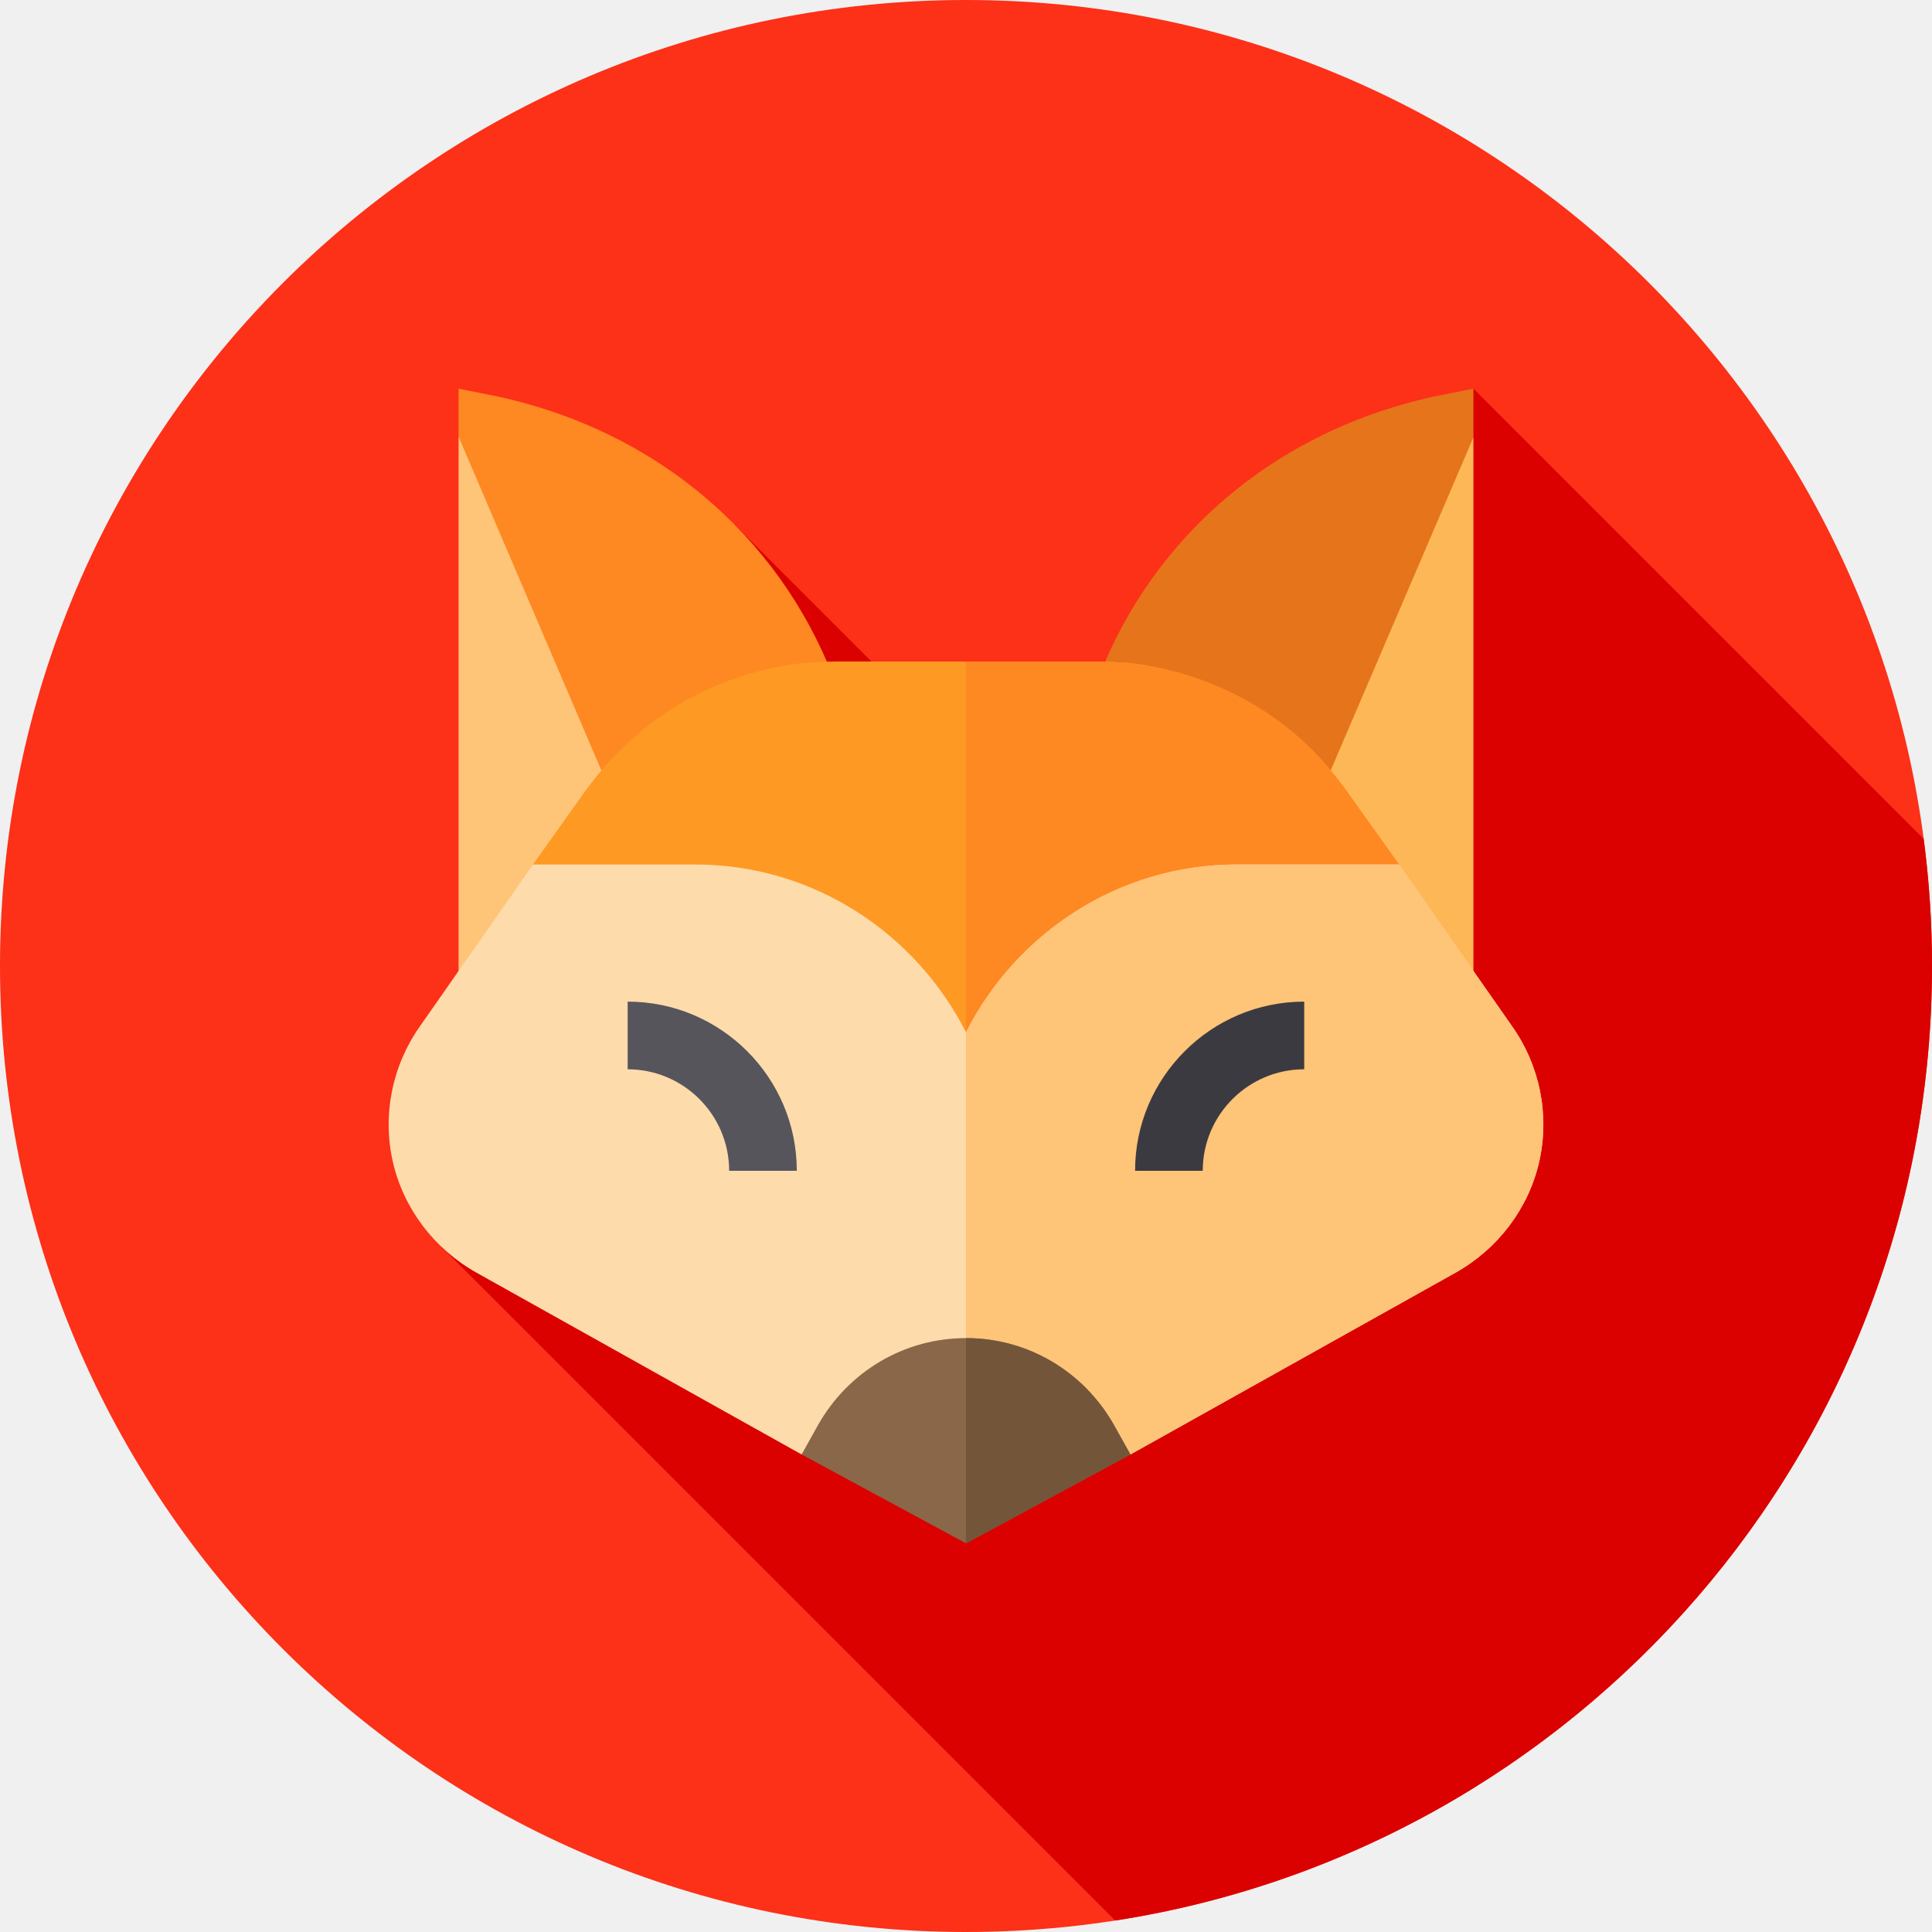
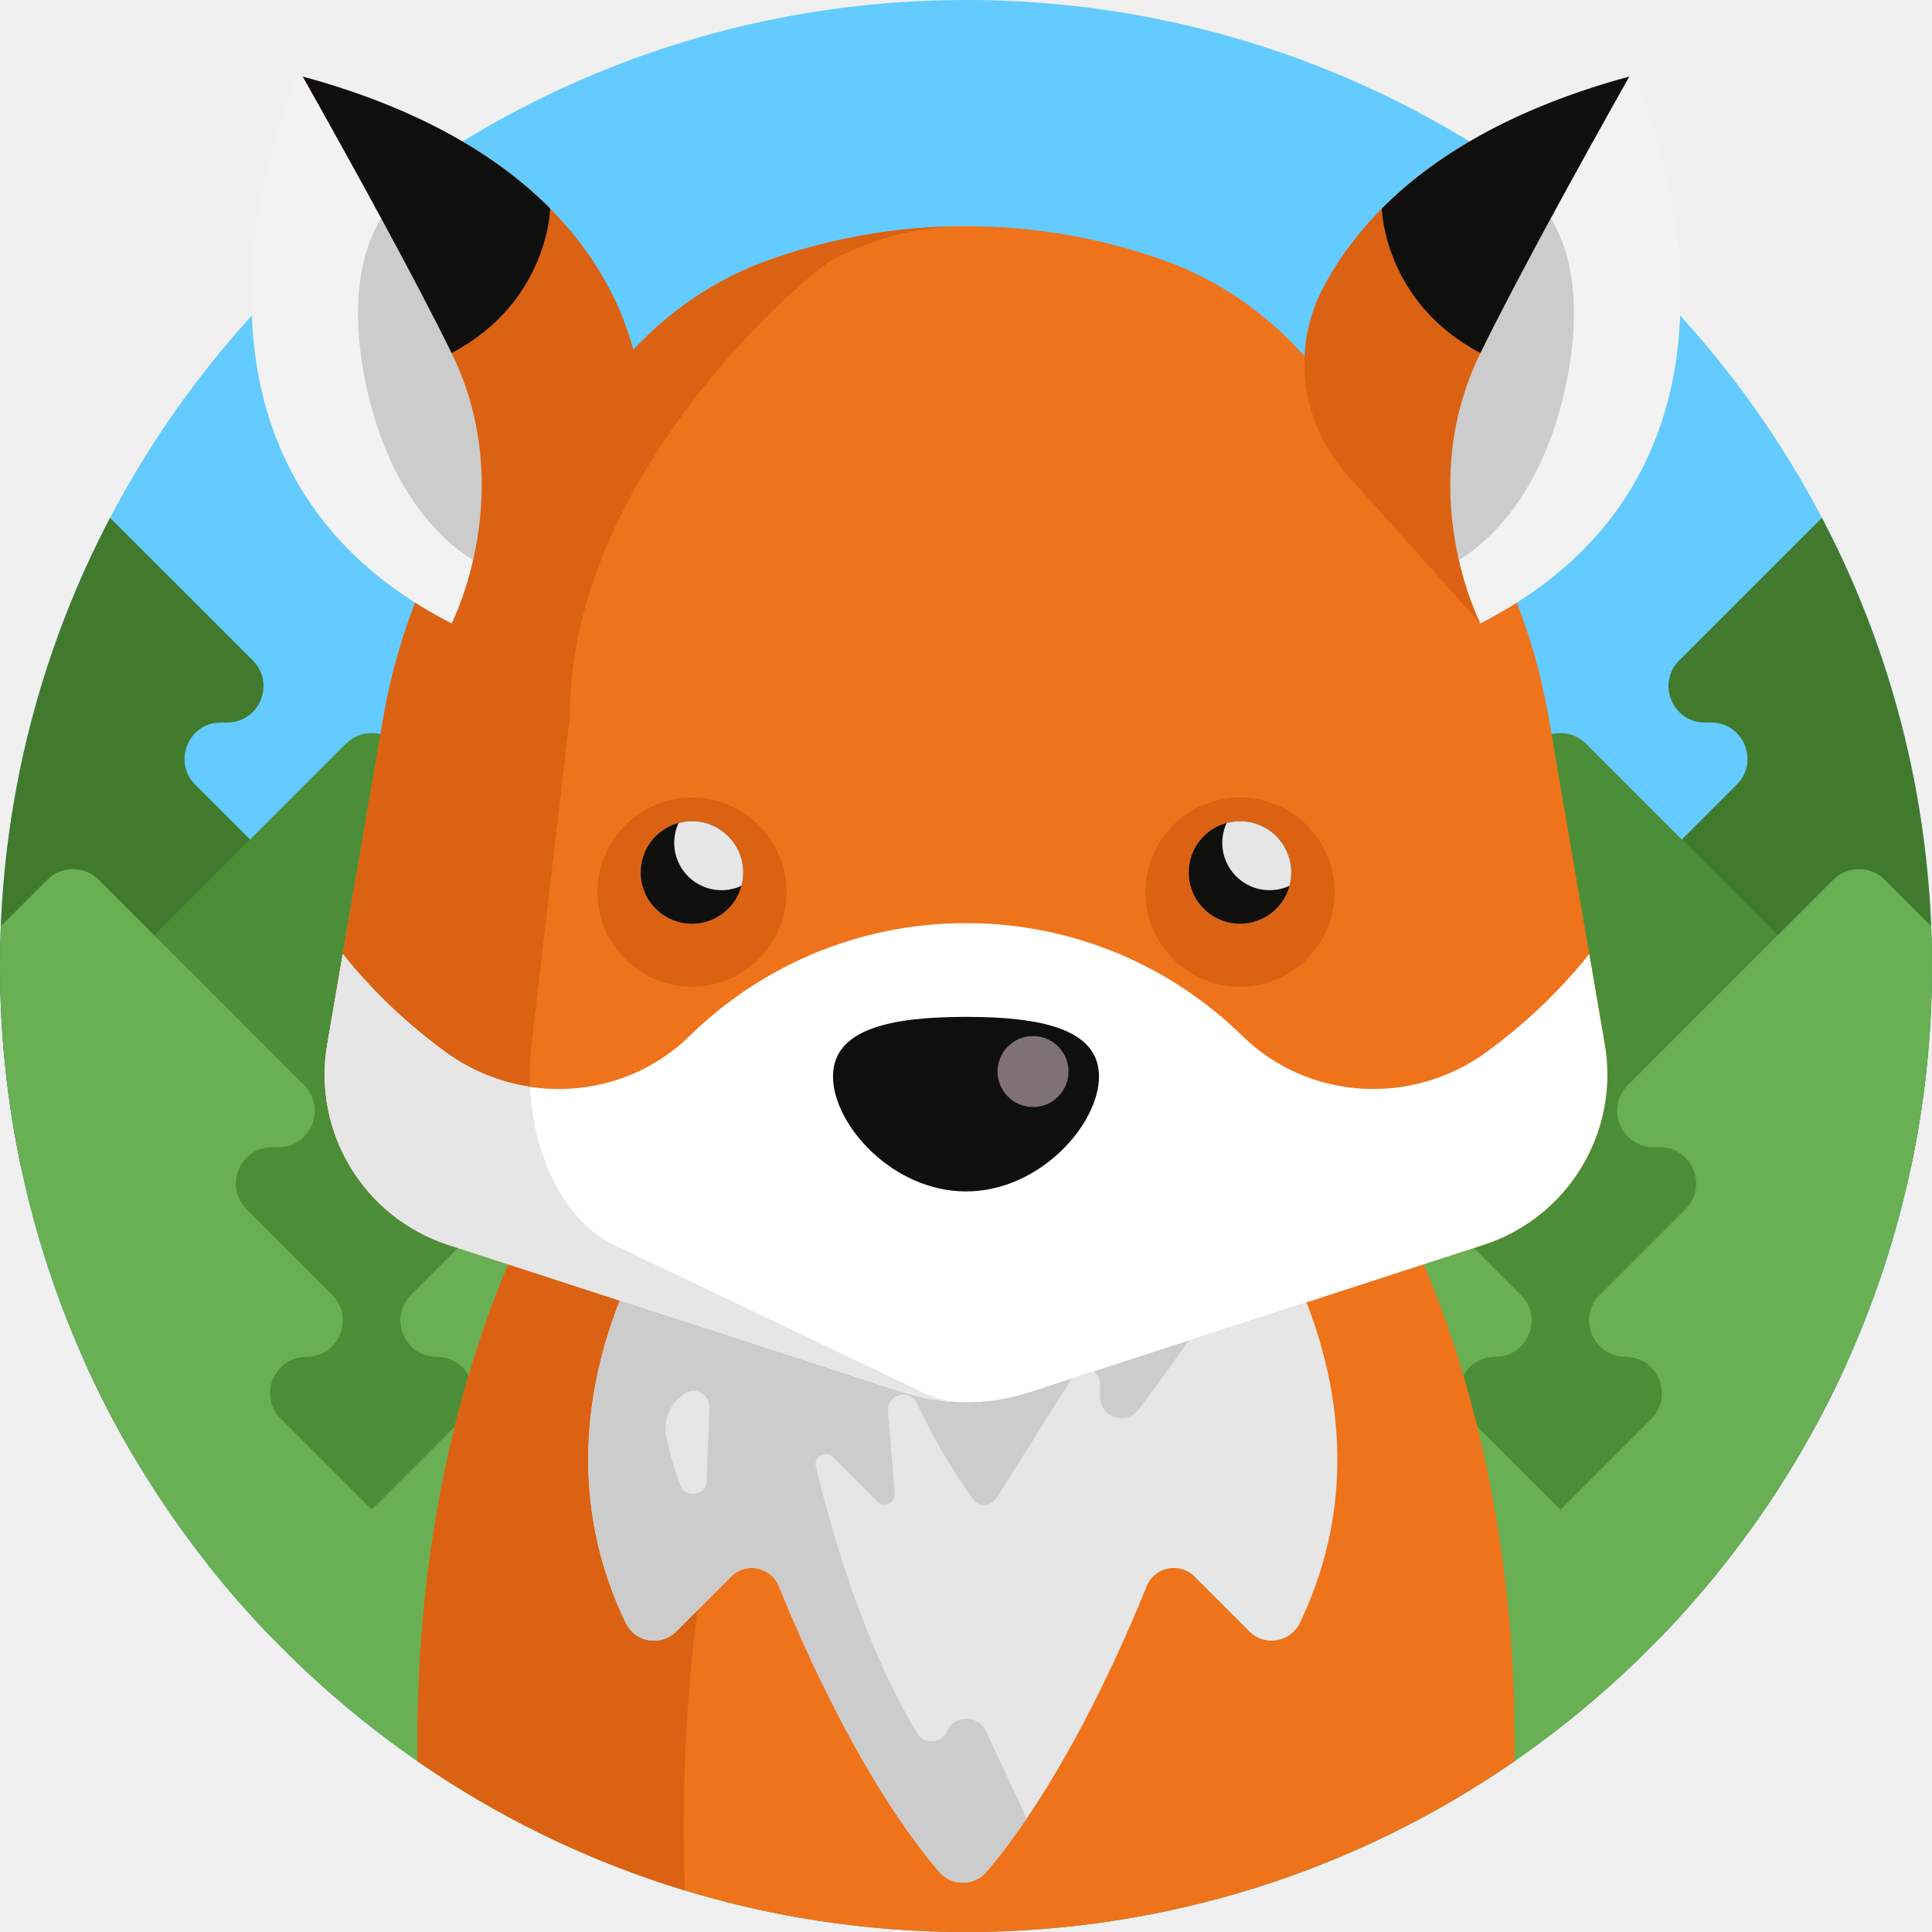
<svg xmlns="http://www.w3.org/2000/svg" version="1.1" id="Capa_1" x="0px" y="0px" viewBox="0 0 512 512" style="enable-background:new 0 0 512 512;" xml:space="preserve">
-   <circle style="fill:#FD3018;" cx="256" cy="256" r="256" />
-   <path style="fill:#DA0100;" d="M512,256c0-11.418-0.759-22.657-2.207-33.68L390.473,103l-97.597,72.35L256,175.316h-25.051  l-36.507-36.495l-77.528,191.513l178.624,178.624C418.148,489.949,512,383.938,512,256z" />
-   <polygon style="fill:#FEC478;" points="155.519,130.372 121.527,115.729 121.527,281.042 172.627,235.142 176.437,161.375 " />
-   <polygon style="fill:#FEB756;" points="356.854,131.492 326.598,174.45 339.373,235.142 390.473,281.042 390.473,115.909 " />
-   <path style="fill:#FE8821;" d="M222.113,182.966c-13.141-37.32-44.729-67.816-89.828-77.814L121.527,103v12.729  c13.569,31.736,3.548,8.316,51.099,119.412c18.076-16.245,7.617-6.84,51.638-46.438L222.113,182.966z" />
-   <path style="fill:#E5741A;" d="M379.715,105.151c-44.914,9.957-76.623,40.313-89.828,77.814l-2.151,5.738  c44.014,39.593,33.562,30.194,51.638,46.438l51.099-119.233V103L379.715,105.151z" />
-   <path style="fill:#FE9923;" d="M370.75,229.105l-13.627,17.93h-29.405c-34.604,0-62.754,28.15-62.754,62.754h-17.93  c0-34.604-28.15-62.754-62.754-62.754h-29.046l-13.986-17.93l14.165-19.902c2.689-3.586,5.558-7.172,8.606-10.042  c12.73-13.088,30.122-21.335,48.769-23.488c3.048-0.178,5.737-0.358,8.426-0.358h69.567c2.69,0,5.379,0.179,8.248,0.358  c18.826,2.153,36.217,10.4,49.127,23.488c2.868,2.869,5.738,6.456,8.426,10.042L370.75,229.105z" />
-   <path style="fill:#FE8821;" d="M370.75,229.105l-13.627,17.93h-29.405c-34.604,0-62.754,28.15-62.754,62.754H256V175.316h34.784  c2.69,0,5.379,0.179,8.248,0.358c18.826,2.153,36.217,10.4,49.127,23.488c2.868,2.869,5.738,6.456,8.426,10.042L370.75,229.105z" />
-   <path style="fill:#FEDBAB;" d="M407.874,307.995c-2.869,12.372-10.937,22.951-22.053,29.225l-86.252,48.231l-19.722-8.785  L256,363.578l-0.717-0.359l-24.026,13.447l-18.826,8.785l-86.252-48.231c-11.116-6.275-19.184-16.854-22.053-29.225  c-2.868-12.55-0.179-25.639,7.172-36.038l29.951-42.852h43.032c31.377,0,58.451,18.288,71.719,44.465  c13.268-26.178,40.342-44.465,71.719-44.465h43.032l29.951,42.852C408.053,282.356,410.742,295.446,407.874,307.995z" />
-   <path style="fill:#FEC478;" d="M407.874,307.995c-2.869,12.372-10.937,22.951-22.053,29.225l-86.252,48.231l-19.722-8.785  L256,363.578v-90.007c13.268-26.178,40.342-44.465,71.719-44.465h43.032l29.951,42.852  C408.053,282.356,410.742,295.446,407.874,307.995z" />
-   <path style="fill:#896748;" d="M295.266,377.742c-8.069-14.344-22.951-23.129-39.266-23.129s-31.197,8.785-39.266,23.129  l-4.303,7.71L256,409l43.569-23.548L295.266,377.742z" />
-   <path style="fill:#73553A;" d="M295.266,377.742l4.303,7.71L256,409v-54.387C272.316,354.613,287.197,363.399,295.266,377.742z" />
-   <path style="fill:#57555C;" d="M211.161,310.267h-17.93c0-14.83-12.065-26.895-26.895-26.895v-17.93  C191.053,265.443,211.161,285.551,211.161,310.267z" />
-   <path style="fill:#3C3A41;" d="M318.739,310.267h-17.93c0-24.716,20.108-44.824,44.824-44.824v17.93  C330.804,283.373,318.739,295.437,318.739,310.267z" />
+   <path style="fill:#63CBFF;" d="M512,256c0,18.233-1.912,36.028-5.538,53.185c-3.803,18.035-9.519,35.359-16.906,51.775  c-12.184,27.094-28.965,51.681-49.34,72.777c-3.208,3.333-6.51,6.583-9.906,9.738c-9.07,8.432-18.745,16.227-28.965,23.28  C360.061,495.292,309.979,512,256,512s-104.061-16.708-145.345-45.244c-10.219-7.053-19.895-14.848-28.965-23.28  c-3.396-3.156-6.698-6.405-9.906-9.738c-5.904-6.102-11.504-12.507-16.771-19.174c-7.231-9.143-13.845-18.798-19.79-28.891  c-4.692-7.973-8.965-16.217-12.779-24.712c-7.387-16.415-13.103-33.74-16.906-51.775C1.912,292.028,0,274.233,0,256  c0-3.532,0.073-7.043,0.219-10.543c1.578-38.954,11.86-75.661,28.954-108.231C71.962,55.651,157.487,0,256,0  s184.038,55.651,226.826,137.226c17.095,32.569,27.376,69.277,28.954,108.231C511.927,248.957,512,252.468,512,256z" />
+   <g>
+     <path style="fill:#427A2D;" d="M512,256c0,18.233-1.912,36.028-5.538,53.185h-77.73c-8.579,0-12.873-10.365-6.802-16.436   l29.257-29.257c1.954-1.964,2.832-4.378,2.832-6.74c0-4.953-3.835-9.697-9.644-9.697c-8.579,0-12.873-10.376-6.802-16.436   l22.695-22.695c6.06-6.071,1.766-16.447-6.813-16.447h-1.641c-8.579,0-12.873-10.365-6.813-16.436l37.825-37.815   c17.095,32.569,27.376,69.277,28.954,108.231C511.927,248.957,512,252.468,512,256z" />
+     <path style="fill:#427A2D;" d="M83.268,309.185H5.538C1.912,292.028,0,274.233,0,256c0-3.532,0.073-7.043,0.219-10.543   c1.578-38.954,11.86-75.661,28.954-108.231l37.825,37.815c6.06,6.071,1.766,16.436-6.813,16.436h-1.64   c-8.579,0-12.873,10.376-6.813,16.447l22.695,22.695c1.964,1.964,2.842,4.378,2.842,6.74c0,4.953-3.845,9.697-9.644,9.697   c-8.579,0-12.873,10.365-6.813,16.436l29.257,29.257C96.141,298.82,91.847,309.185,83.268,309.185z" />
+   </g>
+   <path style="fill:#4C8E37;" d="M489.556,360.96c-12.184,27.094-28.965,51.681-49.34,72.777H71.784  c-5.904-6.102-11.504-12.507-16.771-19.174v-28.891h-19.79c-4.692-7.973-8.965-16.217-12.779-24.712l20.982-20.992  c1.964-1.964,2.842-4.368,2.842-6.729c0-4.953-3.845-9.707-9.655-9.707c-8.579,0-12.873-10.376-6.802-16.436L52.506,284.4  c6.06-6.071,1.766-16.436-6.813-16.436h-1.64c-8.579,0-12.873-10.376-6.813-16.436l54.439-54.439c3.762-3.762,9.853-3.762,13.615,0  l54.439,54.439c6.071,6.06,1.766,16.436-6.813,16.436h-1.641c-8.579,0-12.873,10.365-6.802,16.436l22.695,22.695  c1.954,1.954,2.832,4.368,2.832,6.729c0,4.953-3.835,9.707-9.644,9.707c-8.579,0-12.873,10.376-6.813,16.436l23.301,23.301  l23.301-23.301c6.071-6.06,1.776-16.436-6.802-16.436s-12.873-10.376-6.813-16.436L209.23,284.4  c6.071-6.071,1.766-16.436-6.813-16.436h-1.64c-8.579,0-12.873-10.376-6.802-16.436l54.429-54.439c3.762-3.762,9.864-3.762,13.625,0  l54.429,54.439c6.071,6.06,1.776,16.436-6.802,16.436h-1.64c-8.579,0-12.884,10.365-6.813,16.436l22.695,22.695  c1.954,1.954,2.832,4.368,2.832,6.729c0,4.953-3.835,9.707-9.644,9.707c-8.579,0-12.873,10.376-6.802,16.436l24.085,24.085  l24.085-24.085c1.954-1.954,2.832-4.368,2.832-6.729c0-4.953-3.835-9.707-9.644-9.707c-8.579,0-12.873-10.376-6.813-16.436  l22.695-22.695c6.071-6.071,1.776-16.436-6.802-16.436h-1.641c-8.579,0-12.884-10.376-6.813-16.436l54.439-54.439  c3.762-3.762,9.853-3.762,13.615,0l54.439,54.439c6.06,6.06,1.766,16.436-6.813,16.436h-1.641c-8.579,0-12.873,10.365-6.813,16.436  l22.695,22.695c1.964,1.964,2.842,4.378,2.842,6.74c0,4.953-3.845,9.697-9.644,9.697c-8.579,0-12.884,10.376-6.813,16.436  L489.556,360.96z" />
+   <path style="fill:#69AF54;" d="M512,256c0,74.041-31.431,140.737-81.69,187.476c-9.07,8.432-18.745,16.227-28.965,23.28  C360.061,495.292,309.979,512,256,512s-104.061-16.708-145.345-45.244c-10.219-7.053-19.895-14.848-28.965-23.28  C31.431,396.737,0,330.041,0,256c0-3.532,0.073-7.043,0.219-10.543l12.319-12.319c3.751-3.762,9.853-3.762,13.615,0l54.429,54.439  c6.071,6.06,1.776,16.436-6.802,16.436h-1.64c-8.579,0-12.873,10.365-6.813,16.436l22.695,22.695  c1.964,1.964,2.842,4.368,2.842,6.729c0,4.953-3.845,9.707-9.655,9.707c-8.579,0-12.873,10.376-6.802,16.436l24.085,24.085  l24.085-24.085c1.954-1.954,2.832-4.368,2.832-6.729c0-4.953-3.835-9.707-9.644-9.707c-8.579,0-12.873-10.376-6.813-16.436  l22.695-22.695c6.071-6.071,1.776-16.436-6.802-16.436h-1.64c-8.579,0-12.873-10.376-6.813-16.436l54.439-54.439  c3.762-3.762,9.853-3.762,13.615,0l54.439,54.439c6.06,6.06,1.766,16.436-6.813,16.436h-1.641c-8.579,0-12.873,10.365-6.813,16.436  l22.695,22.695c1.964,1.964,2.842,4.378,2.842,6.74c0,4.953-3.845,9.697-9.644,9.697c-8.579,0-12.884,10.376-6.813,16.436  L256,399.318l23.301-23.301c1.964-1.964,2.842-4.368,2.842-6.729c0-4.953-3.845-9.707-9.655-9.707  c-8.579,0-12.873-10.376-6.802-16.436l22.695-22.695c6.06-6.071,1.766-16.436-6.813-16.436h-1.641  c-8.579,0-12.873-10.376-6.813-16.436l54.439-54.439c3.762-3.762,9.853-3.762,13.615,0l54.439,54.439  c6.06,6.06,1.766,16.436-6.813,16.436h-1.64c-8.579,0-12.873,10.365-6.802,16.436l22.695,22.695  c1.954,1.954,2.832,4.368,2.832,6.729c0,4.953-3.835,9.707-9.644,9.707c-8.579,0-12.873,10.376-6.813,16.436l24.085,24.085  l24.085-24.085c1.964-1.964,2.842-4.378,2.842-6.74c0-4.953-3.845-9.697-9.644-9.697c-8.579,0-12.884-10.376-6.813-16.436  l22.695-22.695c6.06-6.071,1.766-16.436-6.813-16.436h-1.641c-8.579,0-12.873-10.376-6.802-16.436l54.429-54.439  c3.762-3.762,9.864-3.762,13.615,0l12.319,12.319C511.927,248.957,512,252.468,512,256z" />
+   <path style="fill:#EF731A;" d="M401.348,466.756C360.064,495.292,309.983,512,256.003,512s-104.061-16.708-145.345-45.244  c-1.327-99.924,36.979-157.184,36.979-157.184h216.722C364.359,309.572,402.675,366.832,401.348,466.756z" />
+   <path style="fill:#DB6212;" d="M181.499,500.987c-25.537-7.753-49.382-19.393-70.844-34.231  c-1.327-99.924,36.979-157.184,36.979-157.184h52.684l12.842,19.853C213.159,329.425,177.695,388.807,181.499,500.987z" />
+   <path style="fill:#E6E6E6;" d="M331.129,432.369l-14.562-14.562c-3.934-3.934-10.603-2.586-12.688,2.57  c-5.774,14.273-17.095,39.891-31.776,61.518c-3.373,4.979-6.928,9.743-10.636,14.109c-3.291,3.876-9.302,3.908-12.594,0.032  c-19.834-23.346-35.337-58.092-42.444-75.659c-2.087-5.158-8.754-6.506-12.689-2.571l-14.563,14.563  c-4.029,4.029-10.852,2.895-13.325-2.238c-23.226-48.214,0.205-92.726,9.44-107.248c2.038-3.208,3.385-4.953,3.385-4.953H331.63  c0,0,41.145,53.302,12.856,112.135C342.004,435.228,335.179,436.419,331.129,432.369z" />
+   <path style="fill:#CCCCCC;" d="M178.678,317.931l0.206,6.681l-3.591-1.728c-9.236,14.522-32.666,59.035-9.44,107.248  c2.472,5.133,9.296,6.266,13.325,2.238l14.563-14.563c3.934-3.934,10.603-2.586,12.689,2.571  c7.105,17.567,22.61,52.313,42.444,75.659c3.292,3.876,9.302,3.843,12.594-0.032c3.708-4.367,7.263-9.129,10.636-14.109  l-10.838-23.152c-2.052-4.384-8.295-4.337-10.288,0.059c-1.495,3.298-6.019,3.634-7.897,0.538  c-14.475-23.847-23.211-55.425-26.869-70.707c-0.632-2.642,2.605-4.443,4.525-2.522l11.793,11.793  c1.772,1.772,4.793,0.375,4.588-2.123l-1.789-21.891c-0.363-4.44,5.703-6.063,7.616-2.04c5.812,12.221,11.443,20.693,14.884,25.368  c1.583,2.15,4.825,2.035,6.25-0.223l20.465-32.462c2.023-3.209,6.983-1.775,6.983,2.018v3.596c0,5.429,6.89,7.751,10.176,3.429  c11.315-14.884,25.35-35.793,25.35-35.793L178.678,317.931z" />
+   <path style="fill:#E6E6E6;" d="M176.564,380.579c0.669,3.475,1.819,7.967,3.798,13.093c1.39,3.6,6.736,2.678,6.886-1.179  l0.753-19.454c0.133-3.438-3.653-5.606-6.55-3.751l0,0C177.673,371.707,175.716,376.175,176.564,380.579z" />
+   <path style="fill:#EF731A;" d="M393.176,329.895l-32.831,10.668l-87.458,28.432c-5.298,1.724-10.773,2.612-16.269,2.664  c-0.408,0.01-0.815,0.01-1.233,0c-5.496-0.052-10.992-0.94-16.269-2.664l-87.458-28.421l-32.831-10.668  c-22.434-7.293-36.101-29.936-32.099-53.164l4.106-23.918l10.773-62.736c1.964-11.358,5.12-22.329,9.373-32.758l55.036-62.614  c10.299-11.717,23.353-20.76,38.076-25.92c0.09-0.031,0.181-0.063,0.271-0.095c16.697-5.851,34.189-8.767,51.628-8.767  c17.471,0,34.92,2.915,51.649,8.767c0.103,0.036,0.206,0.072,0.308,0.108c14.712,5.166,27.761,14.203,38.055,25.916l55.019,62.604  c4.263,10.428,7.419,21.4,9.383,32.758l10.762,62.736l4.106,23.918C429.267,299.969,415.6,322.612,393.176,329.895z" />
+   <path style="fill:#DB6212;" d="M244.516,368.995c3.5,1.672,7.126,2.56,10.752,2.664c-5.465-0.063-10.909-0.951-16.154-2.664  l-87.458-28.421l-32.831-10.668c-22.424-7.293-36.101-29.936-32.099-53.164l14.879-86.653c1.964-11.358,5.12-22.329,9.373-32.758  l55.054-62.624c10.292-11.708,23.337-20.743,38.046-25.905c0.095-0.033,0.189-0.066,0.284-0.099  c16.708-5.851,34.189-8.767,51.628-8.767c-11.87,0-23.751,2.915-35.119,8.767c-6.134,3.145-69.851,56.454-69.851,121.041  l-0.031,0.345l-10.125,86.653c-2.727,23.228,6.583,45.871,21.828,53.164l22.34,10.668L244.516,368.995z" />
+   <path style="fill:#FFFFFF;" d="M393.176,329.895l-32.831,10.668l-87.458,28.432c-0.031,0.01-0.063,0.01-0.094,0.021  c-5.695,1.849-11.619,2.727-17.523,2.644h-0.01c-0.031,0-0.073,0-0.104-0.01c-5.392-0.073-10.773-0.951-15.966-2.633  c-0.021-0.01-0.052-0.01-0.073-0.021l-44.074-14.326l-43.384-14.096l-32.831-10.668c-22.434-7.293-36.101-29.936-32.099-53.164  l4.106-23.918c8.15,10.198,17.377,18.766,27.199,25.955c6.802,4.984,14.524,8.056,22.444,9.247  c15.057,2.267,30.814-2.267,42.277-13.49c18.881-18.495,44.732-29.895,73.247-29.895c28.515,0,54.366,11.4,73.247,29.895  c17.481,17.115,44.962,18.693,64.721,4.242c9.822-7.189,19.048-15.757,27.199-25.955l4.106,23.918  C429.267,299.969,415.6,322.612,393.176,329.895z" />
+   <line style="fill:none;stroke:#0F0F0E;stroke-width:13;stroke-linejoin:round;stroke-miterlimit:10;" x1="378.566" y1="119.066" x2="378.566" y2="119.045" />
+   <path style="fill:#0F0F0E;" d="M291.245,285.267c0,12.774-15.78,30.473-35.245,30.473s-35.245-17.699-35.245-30.473  S236.535,269.48,256,269.48S291.245,272.493,291.245,285.267z" />
+   <path style="fill:#F2F2F2;" d="M432.992,19.984c0,0,46.461,100.685-40.668,145.224l-0.011-0.012  c-0.365-0.719-28.837-35.228-11.047-71.639c9.554-19.549,37.097-49.47,50.476-73.242C432.151,20.204,432.561,20.105,432.992,19.984z  " />
+   <path style="fill:#CCCCCC;" d="M405.546,51.482c0,0,18.111,12.539,9.056,52.245c-9.056,39.706-33.617,47.53-33.617,47.53  l-25.594-34.992" />
+   <path style="fill:#DB6212;" d="M431.742,20.315c-13.379,23.772-29.865,53.693-39.419,73.242c-17.79,36.411-0.376,70.92-0.011,71.639  l-35.33-39.404c-12.206-13.615-14.87-33.437-6.312-49.597C360.957,56.768,383.304,33.465,431.742,20.315z" />
+   <path style="fill:#0F0F0E;" d="M431.742,20.315c-13.379,23.772-29.865,53.693-39.419,73.242  c-25.708-13.567-26.117-38.268-26.117-38.268l-0.011-0.011C379.486,41.898,400.019,28.928,431.742,20.315z" />
+   <path style="fill:#F2F2F2;" d="M79.008,19.984c0,0-46.461,100.685,40.668,145.224l0.011-0.012  c0.365-0.719,28.837-35.228,11.047-71.639c-9.553-19.549-37.097-49.47-50.476-73.242C79.849,20.204,79.439,20.105,79.008,19.984z" />
+   <path style="fill:#CCCCCC;" d="M106.454,51.482c0,0-18.111,12.539-9.056,52.245s33.618,47.53,33.618,47.53l25.594-34.992" />
+   <path style="fill:#DB6212;" d="M80.258,20.315c13.379,23.772,29.865,53.693,39.419,73.242c17.79,36.411,0.376,70.92,0.011,71.639  l50.343-56.148C170.03,109.048,173.856,45.724,80.258,20.315z" />
+   <path style="fill:#0F0F0E;" d="M80.258,20.315c13.379,23.772,29.865,53.693,39.419,73.242  c25.708-13.567,26.117-38.268,26.117-38.268l0.012-0.011C132.514,41.898,111.981,28.928,80.258,20.315z" />
+   <path style="fill:#E6E6E6;" d="M255.156,371.649c-5.392-0.073-10.773-0.951-15.966-2.633c-0.021-0.01-0.052-0.01-0.073-0.021  l-44.074-14.326l-43.384-14.096l-32.831-10.668c-22.434-7.293-36.101-29.936-32.099-53.164l4.106-23.918  c8.15,10.198,17.377,18.766,27.199,25.955c6.802,4.984,14.524,8.056,22.444,9.247c0.867,18.934,9.456,35.777,22.215,41.88  l22.34,10.668l59.486,28.421C247.977,370.646,251.572,371.534,255.156,371.649z" />
+   <g>
+     <path style="fill:#DB6212;" d="M328.624,261.507c-13.828,0-25.078-11.249-25.078-25.078c0-11.319,7.628-21.275,18.55-24.213   c2.138-0.574,4.332-0.864,6.527-0.864c13.828,0,25.078,11.249,25.078,25.078c0,2.194-0.29,4.389-0.864,6.523   C349.9,253.879,339.943,261.507,328.624,261.507z" />
+     <path style="fill:#DB6212;" d="M183.38,261.507c-13.828,0-25.078-11.249-25.078-25.078c0-11.319,7.628-21.275,18.55-24.213   c2.138-0.574,4.332-0.864,6.527-0.864c13.828,0,25.078,11.249,25.078,25.078c0,2.194-0.29,4.389-0.864,6.523   C204.655,253.879,194.699,261.507,183.38,261.507z" />
+   </g>
+   <g>
+     <path style="fill:#0F0F0E;" d="M342.207,231.205c0,1.223-0.167,2.414-0.47,3.542c-1.557,5.789-6.834,10.041-13.113,10.041   c-7.502,0-13.584-6.081-13.584-13.584c0-6.28,4.253-11.557,10.041-13.113c1.128-0.303,2.32-0.47,3.542-0.47   C336.126,217.621,342.207,223.702,342.207,231.205z" />
+     <circle style="fill:#0F0F0E;" cx="183.38" cy="231.205" r="13.584" />
+   </g>
+   <g>
+     <path style="fill:#E6E6E6;" d="M342.207,231.205c0,1.223-0.167,2.414-0.47,3.542c-1.599,0.742-3.396,1.16-5.277,1.16   c-6.928,0-12.539-5.611-12.539-12.539c0-1.881,0.418-3.678,1.16-5.277c1.128-0.303,2.32-0.47,3.542-0.47   C336.126,217.621,342.207,223.702,342.207,231.205z" />
+     <path style="fill:#E6E6E6;" d="M196.963,231.205c0,1.223-0.167,2.414-0.47,3.542c-1.599,0.742-3.396,1.16-5.277,1.16   c-6.928,0-12.539-5.611-12.539-12.539c0-1.881,0.418-3.678,1.16-5.277c1.128-0.303,2.32-0.47,3.542-0.47   C190.882,217.621,196.963,223.702,196.963,231.205z" />
+   </g>
+   <circle style="fill:#807272;" cx="273.763" cy="283.972" r="9.404" />
  <g>
</g>
  <g>
</g>
  <g>
</g>
  <g>
</g>
  <g>
</g>
  <g>
</g>
  <g>
</g>
  <g>
</g>
  <g>
</g>
  <g>
</g>
  <g>
</g>
  <g>
</g>
  <g>
</g>
  <g>
</g>
  <g>
</g>
</svg>
